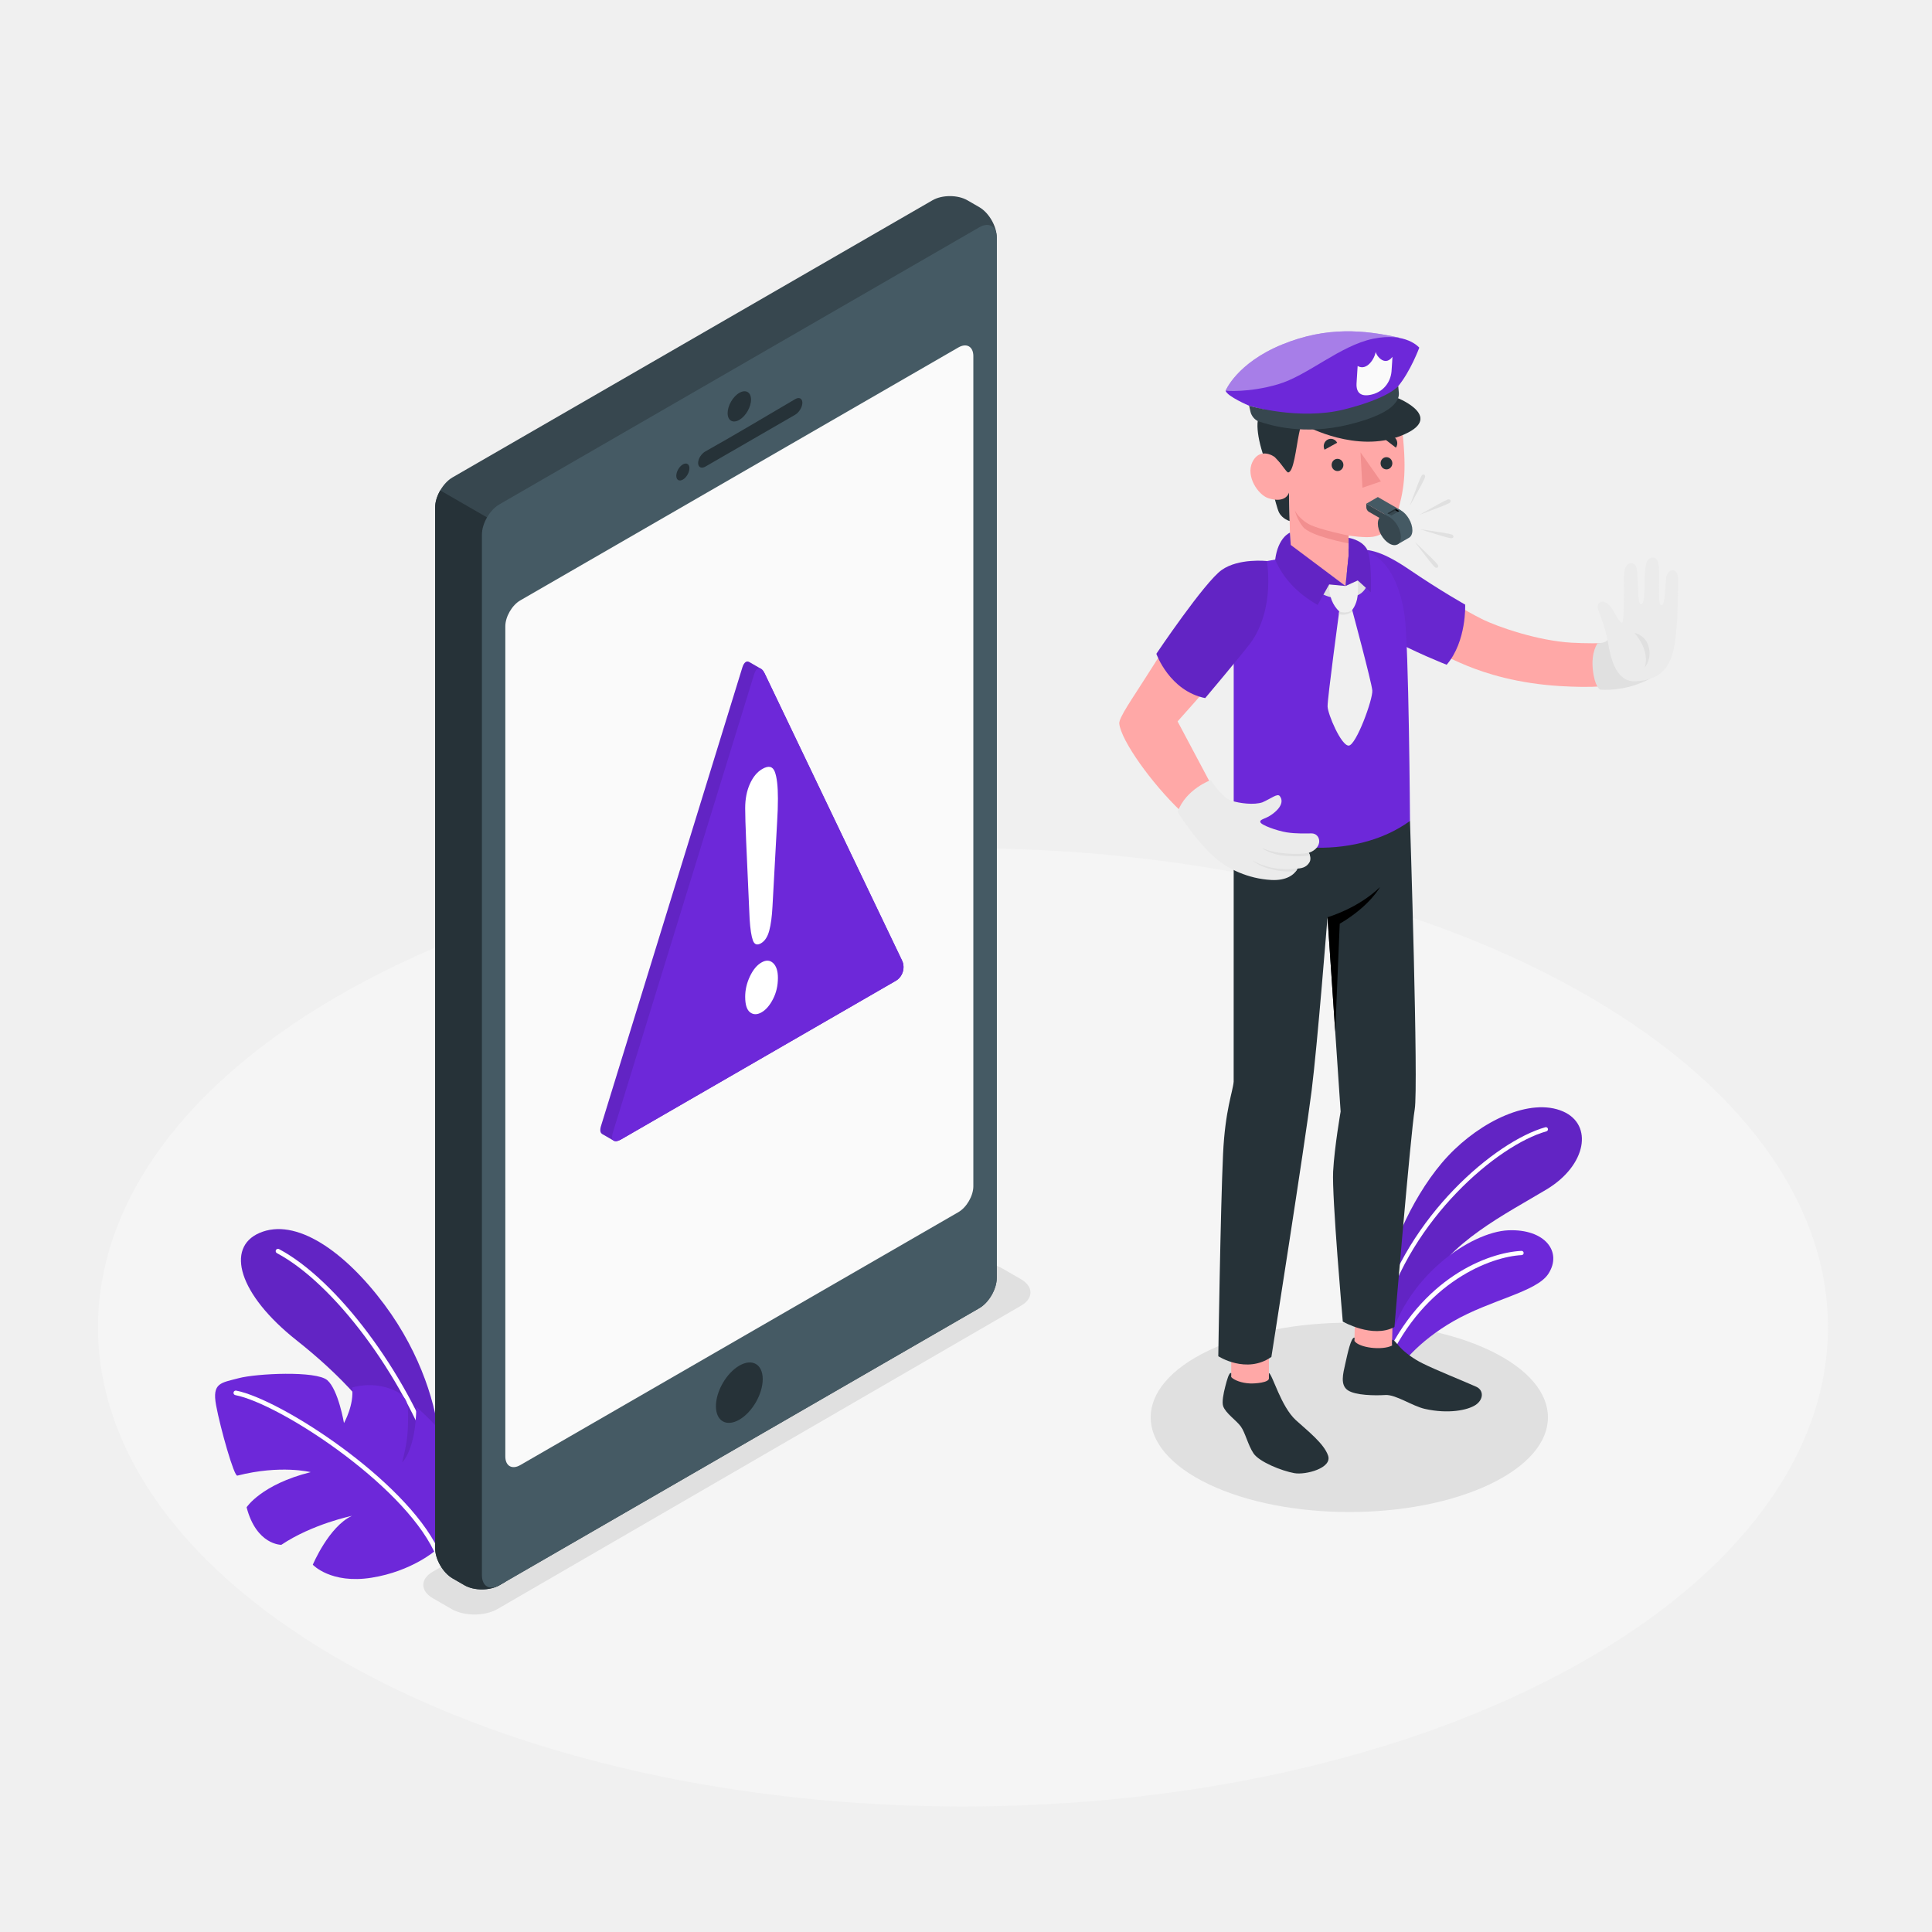
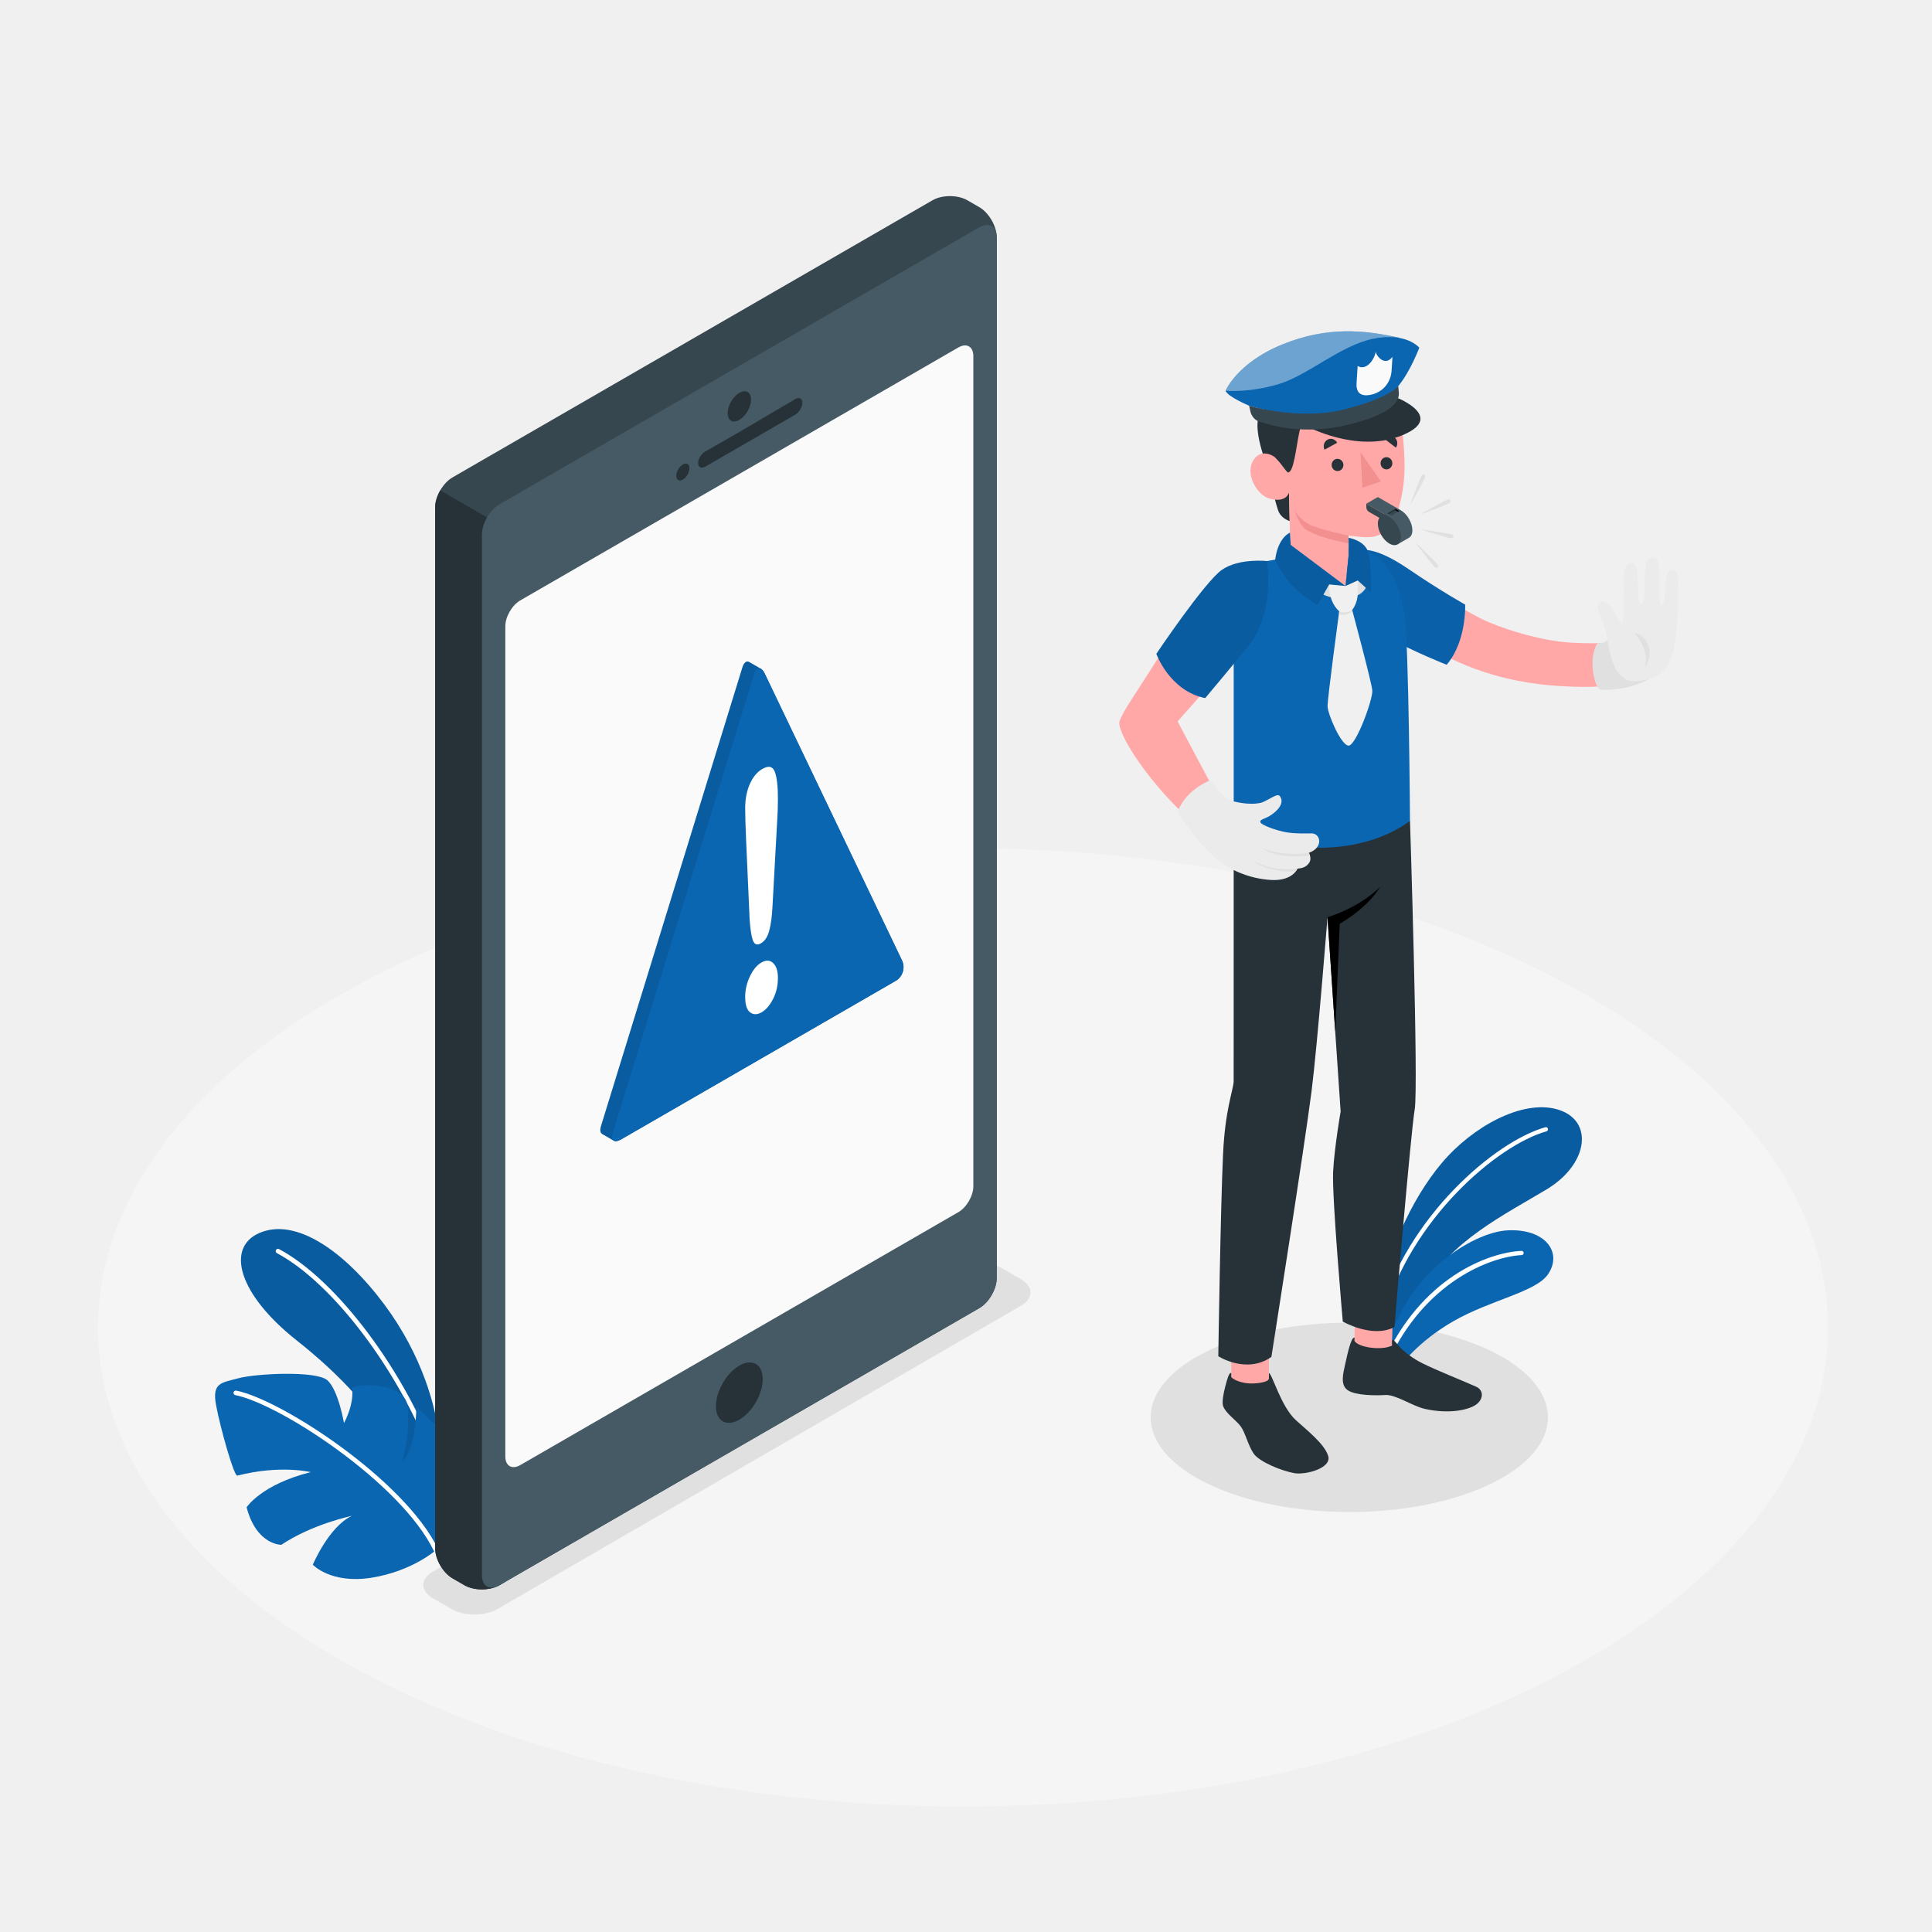
<svg xmlns="http://www.w3.org/2000/svg" version="1.1" x="0px" y="0px" viewBox="0 0 500 500" style="enable-background:new 0 0 500 500;" xml:space="preserve">
  <g id="Floor">
    <path id="Floor_5_" style="fill:#F5F5F5;" d="M407.51,431.19c-87.422,48.426-229.162,48.427-316.582,0.001   c-87.422-48.427-87.422-126.941,0-175.367c87.422-48.427,229.161-48.427,316.583-0.001   C494.933,304.248,494.933,382.764,407.51,431.19z" />
  </g>
  <g id="Shadow">
    <path id="Shadow_6_" style="fill:#E0E0E0;" d="M116.856,416.413l-4.845-2.797c-3.286-1.897-3.286-4.973,0-6.871l135.466-78.488   c3.286-1.897,8.614-1.897,11.9,0l4.846,2.798c3.286,1.897,3.286,4.973,0,6.87l-135.468,78.488   C125.47,418.31,120.142,418.31,116.856,416.413z" />
    <path id="Shadow_5_" style="fill:#E0E0E0;" d="M385.552,384.135c-20.076,9.57-52.626,9.57-72.702,0   c-20.076-9.567-20.076-25.082,0-34.651c20.076-9.567,52.625-9.567,72.702,0C405.628,359.054,405.628,374.568,385.552,384.135z" />
  </g>
  <g id="Plants">
    <g id="Plants_2_">
      <g id="XMLID_1284_">
        <g id="XMLID_1288_">
-           <path id="XMLID_1290_" style="fill:#6D28D9;" d="M358.93,330.827c0.602-7.483,7.261-22.548,15.807-31.639      c8.547-9.092,21.327-15.214,29.76-11.55c7.855,3.413,6.128,13.939-4.237,20.173c-10.365,6.234-25.805,13.87-31.091,25.662      l-10.24,14.166V330.827z" />
+           <path id="XMLID_1290_" style="fill:#0B66B2;" d="M358.93,330.827c0.602-7.483,7.261-22.548,15.807-31.639      c8.547-9.092,21.327-15.214,29.76-11.55c7.855,3.413,6.128,13.939-4.237,20.173c-10.365,6.234-25.805,13.87-31.091,25.662      l-10.24,14.166V330.827z" />
          <path id="XMLID_1289_" style="opacity:0.1;" d="M358.93,330.827c0.602-7.483,7.261-22.548,15.807-31.639      c8.547-9.092,21.327-15.214,29.76-11.55c7.855,3.413,6.128,13.939-4.237,20.173c-10.365,6.234-25.805,13.87-31.091,25.662      l-10.24,14.166V330.827z" />
        </g>
        <g id="XMLID_1286_">
          <path id="XMLID_1287_" style="fill:#FFFFFF;" d="M357.555,341.022c0.24,0,0.46-0.159,0.528-0.4      c7.065-25.141,29.399-44.242,42.136-47.835c0.291-0.082,0.461-0.386,0.379-0.677c-0.081-0.29-0.378-0.466-0.677-0.379      c-12.98,3.661-35.723,23.072-42.894,48.594c-0.082,0.291,0.088,0.594,0.379,0.676      C357.456,341.015,357.506,341.022,357.555,341.022z" />
        </g>
      </g>
      <g id="XMLID_1277_">
        <g id="XMLID_1281_">
-           <path id="XMLID_1283_" style="fill:#6D28D9;" d="M360.05,357.679c1.54-4.11,7.236-10.638,16.007-15.704      c9.703-5.604,21.571-7.585,24.65-12.306c3.699-5.671-0.85-11.677-10.387-11.265c-9.537,0.412-27.176,11.96-31.389,31.144      L360.05,357.679z" />
+           <path id="XMLID_1283_" style="fill:#0B66B2;" d="M360.05,357.679c1.54-4.11,7.236-10.638,16.007-15.704      c9.703-5.604,21.571-7.585,24.65-12.306c3.699-5.671-0.85-11.677-10.387-11.265c-9.537,0.412-27.176,11.96-31.389,31.144      L360.05,357.679z" />
        </g>
        <g id="XMLID_1278_">
          <path id="XMLID_1279_" style="fill:#FFFFFF;" d="M358.577,353.118c0.209,0,0.408-0.12,0.5-0.323      c9.593-21.254,26.907-27.592,34.721-27.974c0.302-0.014,0.536-0.272,0.521-0.575c-0.014-0.303-0.26-0.536-0.575-0.521      c-8.641,0.422-25.876,6.925-35.668,28.619c-0.124,0.276-0.001,0.601,0.275,0.726      C358.425,353.103,358.502,353.118,358.577,353.118z" />
        </g>
      </g>
    </g>
    <g id="Plants_1_">
      <g id="XMLID_1250_">
-         <path id="XMLID_1251_" style="fill:#6D28D9;" d="M113.683,372.699c-0.67-8.329-4.483-22.01-14.167-35.028     c-10.364-13.932-22.999-22.651-32.386-18.573c-8.743,3.798-5.428,15.863,9.618,27.767c10.558,8.353,21.506,19.219,27.389,32.344     l9.546,16.7V372.699z" />
+         <path id="XMLID_1251_" style="fill:#0B66B2;" d="M113.683,372.699c-0.67-8.329-4.483-22.01-14.167-35.028     c-10.364-13.932-22.999-22.651-32.386-18.573c-8.743,3.798-5.428,15.863,9.618,27.767c10.558,8.353,21.506,19.219,27.389,32.344     l9.546,16.7V372.699z" />
      </g>
      <g id="XMLID_1248_" style="opacity:0.1;">
        <path id="XMLID_1249_" d="M113.683,372.699c-0.67-8.329-4.483-22.01-14.167-35.028c-10.364-13.932-22.999-22.651-32.386-18.573     c-8.743,3.798-5.428,15.863,9.618,27.767c10.558,8.353,21.506,19.219,27.389,32.344l9.546,16.7V372.699z" />
      </g>
      <g id="XMLID_1246_">
        <path id="XMLID_1247_" style="fill:#FFFFFF;" d="M112.838,379.048c-0.242,0-0.469-0.149-0.556-0.39     c-8.387-23.091-25.851-46.456-40.622-54.349c-0.289-0.155-0.398-0.513-0.244-0.801c0.156-0.29,0.513-0.397,0.801-0.244     c15.001,8.016,32.702,31.656,41.177,54.989c0.112,0.307-0.046,0.647-0.354,0.759     C112.973,379.036,112.905,379.048,112.838,379.048z" />
      </g>
      <g id="XMLID_1232_">
-         <path id="XMLID_1245_" style="fill:#6D28D9;" d="M112.838,401.16c0,0-6.182,5.489-16.71,7.156     c-10.528,1.667-15.174-3.368-15.174-3.368s4.146-9.874,10.125-12.645c0,0-10.137,2.066-18.272,7.495c0,0-6.429,0.097-8.988-9.714     c0,0,3.809-5.905,16.589-9.095c0,0-7.775-1.957-18.979,0.901c-0.84,0.334-4.422-12.352-5.505-18.205     c-1.083-5.853,1.269-5.791,5.832-7.01c4.563-1.218,20.1-1.984,22.957,0.526c2.856,2.509,4.308,11.09,4.308,11.09     s2.732-4.856,2.078-9.19c0,0,4.582-1.555,9.708,0.232c5.126,1.787,4.8,4.285,4.8,8.015c0,3.989-0.394,6.637-1.535,11.106     c0,0,3.54-3.063,3.665-14.353c0,0,6.928,5.929,9.71,11.025C120.225,380.224,119.52,393.556,112.838,401.16z" />
+         <path id="XMLID_1245_" style="fill:#0B66B2;" d="M112.838,401.16c0,0-6.182,5.489-16.71,7.156     c-10.528,1.667-15.174-3.368-15.174-3.368s4.146-9.874,10.125-12.645c0,0-10.137,2.066-18.272,7.495c0,0-6.429,0.097-8.988-9.714     c0,0,3.809-5.905,16.589-9.095c0,0-7.775-1.957-18.979,0.901c-0.84,0.334-4.422-12.352-5.505-18.205     c-1.083-5.853,1.269-5.791,5.832-7.01c4.563-1.218,20.1-1.984,22.957,0.526c2.856,2.509,4.308,11.09,4.308,11.09     s2.732-4.856,2.078-9.19c0,0,4.582-1.555,9.708,0.232c5.126,1.787,4.8,4.285,4.8,8.015c0,3.989-0.394,6.637-1.535,11.106     c0,0,3.54-3.063,3.665-14.353c0,0,6.928,5.929,9.71,11.025C120.225,380.224,119.52,393.556,112.838,401.16z" />
        <g id="XMLID_1243_">
          <path id="XMLID_1244_" style="fill:#FFFFFF;" d="M112.838,401.752c-0.22,0-0.431-0.124-0.533-0.335      c-8.496-17.651-40.082-38.161-51.397-40.361c-0.32-0.063-0.531-0.374-0.468-0.695c0.062-0.321,0.377-0.527,0.695-0.468      c11.501,2.237,43.606,23.078,52.236,41.011c0.142,0.295,0.018,0.649-0.276,0.79      C113.011,401.733,112.925,401.752,112.838,401.752z" />
        </g>
      </g>
    </g>
  </g>
  <g id="Device">
    <g id="Device_1_">
      <g id="Device_2_">
        <path id="XMLID_1297_" style="fill:#37474F;" d="M120.2,410.259l-3.073-1.774c-2.496-1.441-4.519-4.946-4.519-7.828v-269.29     c0-2.882,2.023-6.386,4.519-7.827l124.197-71.706c2.496-1.441,6.542-1.441,9.038,0l3.076,1.775     c2.496,1.441,4.519,4.945,4.519,7.827v269.289c0,2.882-2.023,6.387-4.519,7.827l-124.2,71.706     C126.742,411.7,122.696,411.7,120.2,410.259z" />
        <path id="XMLID_1296_" style="fill:#263238;" d="M130.775,136.638l-16.844-9.725c-0.818,1.417-1.323,3.013-1.323,4.454v269.29     c0,2.882,2.023,6.387,4.519,7.828l3.073,1.774c2.496,1.441,6.542,1.441,9.038,0l1.538-0.887V136.638z" />
        <path id="XMLID_1295_" style="fill:#455A64;" d="M124.719,138.36v269.29c0,2.882,2.023,4.05,4.519,2.609l124.2-71.706     c2.496-1.441,4.519-4.945,4.519-7.827V61.436c0-2.882-2.023-4.05-4.519-2.609l-124.2,71.706     C126.742,131.974,124.719,135.478,124.719,138.36z" />
        <path id="XMLID_1294_" style="fill:#FAFAFA;" d="M134.649,155.382l113.378-65.459c2.139-1.235,3.874-0.234,3.874,2.236v214.835     c0,2.47-1.734,5.474-3.873,6.709L134.65,379.163c-2.139,1.235-3.874,0.234-3.874-2.236l-0.001-214.835     C130.775,159.621,132.509,156.617,134.649,155.382z" />
        <path id="XMLID_1276_" style="fill:#263238;" d="M191.337,101.673c1.672-0.966,3.028-0.183,3.028,1.748     c0,1.931-1.356,4.279-3.028,5.245c-1.672,0.965-3.028,0.183-3.028-1.748C188.309,104.986,189.665,102.638,191.337,101.673z" />
        <g id="XMLID_1273_">
          <path id="XMLID_1275_" style="fill:#263238;" d="M182.593,116.799c6.152-3.402,17.129-9.934,23.195-13.502      c1.03-0.606,1.864-0.188,1.864,0.932c0,1.121-0.839,2.514-1.873,3.111l-23.234,13.419c-1.035,0.597-1.873,0.173-1.873-0.948      C180.672,118.691,181.548,117.377,182.593,116.799z" />
          <path id="XMLID_1274_" style="fill:#263238;" d="M176.723,120.191c0.939-0.542,1.7-0.103,1.7,0.982      c0,1.084-0.761,2.403-1.7,2.945c-0.939,0.542-1.7,0.103-1.7-0.982C175.023,122.052,175.784,120.733,176.723,120.191z" />
        </g>
        <path id="XMLID_1272_" style="fill:#263238;" d="M191.337,353.426c3.345-1.931,6.056-0.365,6.056,3.497     c0,3.862-2.711,8.559-6.056,10.49c-3.345,1.931-6.056,0.366-6.056-3.497C185.281,360.054,187.993,355.358,191.337,353.426z" />
      </g>
      <g id="Alert">
-         <path id="XMLID_1382_" style="fill:#6D28D9;" d="M233.449,248.579l-35.555-74.286c-0.295-0.616-0.625-1.015-0.957-1.207     l0.001-0.004l-3.052-1.762l-0.001,0.004c-0.673-0.386-1.353,0.088-1.761,1.411l-36.583,118.677     c-0.331,1.075-0.188,1.775,0.289,2.04l-0.006,0.02l3.049,1.761l0.006-0.02c0.401,0.221,1.033,0.139,1.851-0.333l71.09-41.044     C233.614,252.801,234.343,250.447,233.449,248.579z" />
+         <path id="XMLID_1382_" style="fill:#0B66B2;" d="M233.449,248.579l-35.555-74.286c-0.295-0.616-0.625-1.015-0.957-1.207     l0.001-0.004l-3.052-1.762l-0.001,0.004c-0.673-0.386-1.353,0.088-1.761,1.411l-36.583,118.677     c-0.331,1.075-0.188,1.775,0.289,2.04l-0.006,0.02l3.049,1.761l0.006-0.02c0.401,0.221,1.033,0.139,1.851-0.333l71.09-41.044     C233.614,252.801,234.343,250.447,233.449,248.579z" />
        <path id="XMLID_1379_" style="opacity:0.1;" d="M233.449,248.579l-35.555-74.286c-0.295-0.616-0.625-1.015-0.957-1.207     l0.001-0.004l-3.052-1.762l-0.001,0.004c-0.673-0.386-1.353,0.088-1.761,1.411l-36.583,118.677     c-0.331,1.075-0.188,1.775,0.289,2.04l-0.006,0.02l3.049,1.761l0.006-0.02c0.401,0.221,1.033,0.139,1.851-0.333l71.09-41.044     C233.614,252.801,234.343,250.447,233.449,248.579z" />
-         <path id="XMLID_1378_" style="fill:#6D28D9;" d="M158.587,293.172l36.583-118.677c0.61-1.979,1.829-2.069,2.724-0.201     l35.555,74.286c0.894,1.868,0.165,4.222-1.629,5.258l-71.09,41.044C158.937,295.916,157.977,295.151,158.587,293.172z" />
+         <path id="XMLID_1378_" style="fill:#0B66B2;" d="M158.587,293.172l36.583-118.677c0.61-1.979,1.829-2.069,2.724-0.201     l35.555,74.286c0.894,1.868,0.165,4.222-1.629,5.258l-71.09,41.044C158.937,295.916,157.977,295.151,158.587,293.172z" />
        <path id="XMLID_1383_" style="fill:#FFFFFF;" d="M194.002,237.87l-0.898-20.168c-0.168-3.934-0.252-6.778-0.252-8.535     c0-2.389,0.407-4.489,1.22-6.297c0.814-1.809,1.884-3.096,3.212-3.862c1.608-0.929,2.683-0.692,3.226,0.707     c0.542,1.4,0.814,3.712,0.814,6.937c0,1.9-0.066,3.868-0.196,5.9l-1.206,21.988c-0.131,2.609-0.411,4.715-0.842,6.316     c-0.43,1.602-1.141,2.688-2.132,3.261c-1.01,0.583-1.711,0.333-2.104-0.751C194.451,242.283,194.171,240.451,194.002,237.87z      M197.116,261.976c-1.141,0.659-2.137,0.665-2.988,0.019c-0.851-0.645-1.276-1.991-1.276-4.035c0-1.785,0.407-3.539,1.22-5.261     c0.814-1.721,1.809-2.923,2.987-3.603c1.178-0.68,2.183-0.634,3.016,0.137c0.832,0.772,1.248,2.051,1.248,3.836     c0,2.015-0.421,3.842-1.262,5.479C199.22,260.185,198.238,261.328,197.116,261.976z" />
      </g>
    </g>
  </g>
  <g id="Character">
    <g id="Character_3_">
      <g id="XMLID_1528_">
        <path id="XMLID_1529_" style="fill:#FFA8A7;" d="M424.141,165.242c-2.436,1.113-10.167,1.481-17.412,1.085     c-8.548-0.468-19.042-4.024-23.324-6.176c-8.693-4.37-20.079-12.497-24.956-15.327c-4.877-2.829-7.602-1.947-10.449-0.27     c-3.345,1.97-3.863,6.274,2.617,11.179c6.481,4.905,18.809,12.359,29.059,16.568c4.968,2.04,13.185,4.615,24.167,5.259     c7.672,0.45,13.872,0.311,21.266-1.786C427.351,175.14,426.388,164.215,424.141,165.242z" />
      </g>
      <g>
        <path id="XMLID_531_" style="fill:#E0E0E0;" d="M416.003,165.551c-0.2,0.868-2.55,0.924-2.55,0.924s-1.701,2.194-1.239,6.721     c0.462,4.528,1.855,5.27,1.855,5.27s6.524,0.727,13.105-2.912L416.003,165.551z" />
        <path id="XMLID_394_" style="fill:#EBEBEB;" d="M423.009,176.327c6.905-0.238,9.456-3.733,10.417-9.791     c0.961-6.058,0.799-13.97,0.875-16.064c0.077-2.113-0.538-2.818-1.376-2.941c-0.315-0.046-1.648,0.296-1.796,2.534     c-0.271,4.084-0.377,6.598-1.156,6.569c-0.775-0.028-0.652-3.057-0.59-7.185c0.041-2.779-0.046-5.126-1.599-5.126     c-1.65,0-2.062,1.653-2.144,5.42c-0.082,3.766,0.022,6.546-0.989,6.621c-0.804,0.06-0.638-3.93-0.819-6.506     c-0.182-2.595-0.176-4.111-1.784-4.078c-1.459,0.03-1.854,2.101-1.794,4.636c0.055,2.341,0.002,9.473-0.263,10.36     c-0.446,1.493-1.989-2.172-3.117-3.676c-1.85-2.467-4.105-1.338-3.192,0.907c0.913,2.245,1.97,5.445,2.508,8.507     C416.675,169.281,417.844,176.353,423.009,176.327z" />
        <path id="XMLID_88_" style="fill:#E0E0E0;" d="M422.983,163.816c0,0,4.158,4.331,2.657,8.956c0,0,2.269-2.647,0.744-6.202     C425.348,164.152,422.983,163.816,422.983,163.816z" />
      </g>
      <g id="XMLID_538_">
-         <path id="XMLID_99_" style="fill:#6D28D9;" d="M351.019,142.08c2.839,0.322,5.53-0.234,13.69,5.319     c8.16,5.553,14.476,9.073,14.476,9.073s0.408,9.487-4.79,15.567c0,0-8.948-3.525-14.83-6.936     C353.684,161.692,351.019,142.08,351.019,142.08z" />
+         <path id="XMLID_99_" style="fill:#0B66B2;" d="M351.019,142.08c2.839,0.322,5.53-0.234,13.69,5.319     c8.16,5.553,14.476,9.073,14.476,9.073s0.408,9.487-4.79,15.567c0,0-8.948-3.525-14.83-6.936     C353.684,161.692,351.019,142.08,351.019,142.08z" />
        <path id="XMLID_533_" style="opacity:0.05;" d="M351.019,142.08c2.839,0.322,5.53-0.234,13.69,5.319     c8.16,5.553,14.476,9.073,14.476,9.073s0.408,9.487-4.79,15.567c0,0-8.948-3.525-14.83-6.936     C353.684,161.692,351.019,142.08,351.019,142.08z" />
      </g>
      <g id="XMLID_1504_">
        <g id="XMLID_816_">
          <rect id="XMLID_1525_" x="318.641" y="344.833" transform="matrix(-1 -1.224647e-16 1.224647e-16 -1 647.0361 706.3655)" style="fill:#FFA8A7;" width="9.755" height="16.699" />
          <polygon id="XMLID_1524_" style="fill:#FFA8A7;" points="350.451,349.401 360.2,349.736 360.688,332.063 350.939,331.728           " />
          <path id="XMLID_1523_" style="fill:#263238;" d="M319.281,212.457c0,9.315-0.01,67.473-0.01,67.473      c-0.227,2.681-2.206,7.323-2.745,18.734c-0.66,13.989-1.232,52.329-1.232,52.329s7.282,4.708,13.74,0.174      c0,0,8.658-54.98,10.406-68.839c1.526-12.095,4.114-44.954,4.114-44.954l3.399,50.295c0,0-1.591,9.092-1.94,15.509      c-0.349,6.417,2.499,38.844,2.499,38.844s7.709,4.433,13.365,1.41c0,0,4.243-50.522,5.249-56.318      c1.006-5.796-1.219-74.659-1.219-74.659H319.281z" />
          <path id="XMLID_1506_" style="fill:#263238;" d="M328.396,356.717v-1.395c0.933,0.407,3.102,8.681,6.972,12.211      c3.077,2.807,7.274,6.048,8.342,9.177c1.111,3.254-5.845,5.051-8.72,4.542c-3.34-0.591-9.129-2.943-10.583-5.123      c-1.453-2.18-2.134-5.397-3.315-6.995c-1.181-1.598-3.903-3.382-4.542-5.231c-0.351-1.016,0.066-3.241,0.559-5.121      c0.452-1.725,0.942-3.621,1.531-3.46c0.002,0.21,0,1.064,0,1.064c0.708,0.785,2.667,1.564,4.877,1.649      C324.945,358.089,328.407,357.806,328.396,356.717z" />
          <path id="XMLID_1505_" style="fill:#263238;" d="M360.303,346.728c0.507,0.018,0.919,0.732,2.036,1.941      c1.35,1.462,3.559,3.038,5.738,4.129c3.653,1.828,10.754,4.641,13.968,6.089c2.008,0.905,1.914,3.33-0.162,4.71      c-2.076,1.38-7.086,2.375-13.103,1.029c-3.278-0.733-7.544-3.76-10.245-3.597c-2.701,0.163-7.754,0.124-9.748-1.25      c-1.993-1.374-1.196-4.309-0.632-6.83c0.615-2.752,1.495-6.963,2.406-6.775l-0.03,0.866c1.173,1.776,7.144,2.501,9.72,1.194      L360.303,346.728z" />
          <path id="XMLID_1501_" d="M343.554,237.375c0,0,7.797-2.196,13.584-7.789c0,0-2.621,4.908-10.416,9.475l-1.166,27.945      L343.554,237.375z" />
        </g>
-         <path id="XMLID_1522_" style="fill:#6D28D9;" d="M328.653,145.069c-1.312,0.233-2.834,0.46-4.027,0.928     c-2.676,1.05-3.901,4.349-4.544,7.263c-0.462,2.093-0.801,4.589-0.801,7.407v19.113v32.677c6.841,7.442,30.688,10.909,45.626,0     c0,0-0.293-45.745-1.412-53.26c-1.944-13.056-8.194-17.713-14.471-17.226l-15.058,2.155L328.653,145.069z" />
+         <path id="XMLID_1522_" style="fill:#0B66B2;" d="M328.653,145.069c-1.312,0.233-2.834,0.46-4.027,0.928     c-2.676,1.05-3.901,4.349-4.544,7.263c-0.462,2.093-0.801,4.589-0.801,7.407v19.113v32.677c6.841,7.442,30.688,10.909,45.626,0     c0,0-0.293-45.745-1.412-53.26c-1.944-13.056-8.194-17.713-14.471-17.226l-15.058,2.155L328.653,145.069z" />
        <g id="XMLID_546_">
          <path id="XMLID_541_" style="fill:#FFA8A7;" d="M326.238,145.523c-4.681,0.68-9.368,0.362-14.335,7.323      c-5.479,7.68-7.076,9.326-15.53,22.695c-3.235,5.116-6.866,10.25-6.708,11.726c0.467,4.367,8.288,15.398,16.05,22.784      l7.854-6.778l-8.809-16.574c0,0,7.022-7.861,9.806-11.159c4.715-5.586,8.466-9.991,8.466-9.991      C325.574,159.913,327.728,155.208,326.238,145.523z" />
-           <path id="XMLID_539_" style="fill:#6D28D9;" d="M327.893,145.202c0,0-7.286-0.825-11.723,2.315      c-4.438,3.141-16.904,21.683-16.904,21.683s3.378,9.581,12.636,11.467c0,0,9.258-10.988,11.707-14.23      C326.293,162.886,329.26,155.669,327.893,145.202z" />
+           <path id="XMLID_539_" style="fill:#0B66B2;" d="M327.893,145.202c0,0-7.286-0.825-11.723,2.315      c-4.438,3.141-16.904,21.683-16.904,21.683s3.378,9.581,12.636,11.467c0,0,9.258-10.988,11.707-14.23      C326.293,162.886,329.26,155.669,327.893,145.202z" />
          <path id="XMLID_540_" style="opacity:0.1;" d="M327.893,145.202c0,0-7.286-0.825-11.723,2.315      c-4.438,3.141-16.904,21.683-16.904,21.683s3.378,9.581,12.636,11.467c0,0,9.258-10.988,11.707-14.23      C326.293,162.886,329.26,155.669,327.893,145.202z" />
          <g id="XMLID_542_">
            <path id="XMLID_543_" style="fill:#EBEBEB;" d="M339.405,215.68c-1.233,0.012-3.976,0.123-6.428-0.27       c-2.453-0.393-6.722-1.902-6.812-2.684c-0.09-0.782,1.28-0.688,3.082-2.007c2.75-2.012,2.745-3.687,1.964-4.69       c-0.606-0.779-2.17,0.591-4.494,1.611c-2.196,0.732-5.778,0.287-8.077-0.427c-2.302-0.715-5.319-5.319-5.319-5.319       s-6.491,2.373-8.561,8.258c0,0,4.744,7.602,9.946,12.048c3.078,2.63,8.247,5.202,14.288,5.538       c3.963,0.22,6.094-1.411,6.786-2.947c1.498-0.081,2.521-0.579,3.132-1.677c0.601-1.082-0.192-2.403-0.192-2.403       C342.608,219.344,341.788,215.657,339.405,215.68z" />
            <path id="XMLID_544_" style="fill:#E0E0E0;" d="M338.72,220.711c-2.785,0.618-9.102,0.277-12.171-1.312       c0,0,1.85,1.795,6.453,2.111c4.603,0.316,5.982-0.194,5.982-0.194C338.918,221.11,338.83,220.909,338.72,220.711z" />
            <path id="XMLID_545_" style="fill:#E0E0E0;" d="M335.78,224.791c-1.744,0.215-6.821,0.653-11.691-2.135       c0,0,3.583,3.322,11.271,2.841C335.525,225.282,335.662,225.044,335.78,224.791z" />
          </g>
        </g>
        <g id="XMLID_1507_">
          <g id="XMLID_1515_">
            <path id="XMLID_1521_" style="fill:#263238;" d="M327.865,120.348c0,0,2.244,10.543,3.144,12.276       c0.9,1.732,2.76,2.225,2.76,2.225l-0.157-7.417L327.865,120.348z" />
            <path id="XMLID_1520_" style="fill:#263238;" d="M330.682,105.244c0,0-2.417-0.414-4.301,1.512       c-1.847,1.889-0.816,7.801,1.485,13.592l4.227,0.485L330.682,105.244z" />
            <path id="XMLID_1519_" style="fill:#FFA8A7;" d="M333.36,120.837c-0.848,0.506-2.057-1.122-3.102-2.216       c-1.045-1.094-4.458-2.588-6.16,0.999c-1.734,3.656,1.503,8.485,4.189,9.329c4.63,1.453,5.325-1.517,5.325-1.517l0.353,16.7       c0,0,6.044,6.418,14.253,7.531l0.81-7.972l-0.013-5.083c0,0,4.195,0.637,6.241,0.32c3.405-0.526,5.547-3.213,6.58-6.898       c1.659-5.92,2.289-10.699,0.881-22.342c-1.543-12.761-16.385-12.893-24.399-7.849       C330.304,106.884,333.36,120.837,333.36,120.837z" />
            <path id="XMLID_1518_" style="fill:#263238;" d="M333.36,122.263c-0.427,0.008-2.047-2.682-3.102-3.642       c-1.462-1.33,0.424-13.377,0.424-13.377c1.754-8.27,16.082-9.428,24.088-6.796c4.153,1.287,6.845,3.157,6.685,6.67       c-0.534,2.294-5.604,3.539-7.531,3.773c-5.423,0.66-13.762-0.794-14.917-0.952c-1.573-0.215-2.004,0.28-2.852,4.444       C335.41,116.04,334.793,122.235,333.36,122.263z" />
            <path id="XMLID_1517_" style="fill:#263238;" d="M330.69,106.181l-5.125-2.751c0.727-1.469,2.464-2.043,3.88-1.283       C330.86,102.906,331.417,104.712,330.69,106.181z" />
            <path id="XMLID_1516_" style="fill:#F28F8F;" d="M349.016,138.608c0,0-7.6-1.531-10.258-2.944       c-1.778-0.945-3.243-2.584-3.673-3.634c0,0,0.498,2.255,2.087,4.287c1.943,2.484,11.844,4.314,11.844,4.314L349.016,138.608z" />
          </g>
          <g id="XMLID_1508_">
            <path id="XMLID_1514_" style="fill:#263238;" d="M347.671,120.333c0,0.874-0.682,1.581-1.523,1.578       c-0.841-0.002-1.523-0.713-1.523-1.587c0-0.874,0.682-1.58,1.523-1.578C346.988,118.749,347.671,119.46,347.671,120.333z" />
            <path id="XMLID_1513_" style="fill:#263238;" d="M346.055,114.583l-3.258,1.798c-0.48-0.936-0.14-2.098,0.759-2.594       C344.456,113.291,345.575,113.647,346.055,114.583z" />
            <path id="XMLID_1511_" style="fill:#263238;" d="M361.253,115.851l-2.971-2.288c0.606-0.851,1.763-1.028,2.583-0.396       C361.685,113.798,361.859,115,361.253,115.851z" />
            <path id="XMLID_1510_" style="fill:#263238;" d="M360.338,119.9c0,0.874-0.682,1.58-1.523,1.578       c-0.841-0.002-1.523-0.712-1.523-1.586c0-0.874,0.682-1.581,1.523-1.578C359.656,118.315,360.338,119.026,360.338,119.9z" />
            <polygon id="XMLID_1509_" style="fill:#F28F8F;" points="352.096,117.059 352.596,126.218 357.379,124.588      " />
          </g>
        </g>
      </g>
      <g id="XMLID_1485_">
        <path id="XMLID_1493_" style="fill:#263238;" d="M338.176,110.309c0,0,12.879,7.002,24.369,2.479     c11.802-4.645-0.722-9.731-0.722-9.731L338.176,110.309z" />
        <g id="XMLID_1486_">
          <g id="XMLID_1490_">
-             <path id="XMLID_1492_" style="fill:#6D28D9;" d="M362.129,87.402c-8.91-1.977-18.638-3.021-30.326,1.762       c-11.689,4.783-14.625,11.957-14.625,11.957s11.332,3.877,20.897,1.779C347.64,100.802,362.129,87.402,362.129,87.402z" />
+             <path id="XMLID_1492_" style="fill:#0B66B2;" d="M362.129,87.402c-8.91-1.977-18.638-3.021-30.326,1.762       c-11.689,4.783-14.625,11.957-14.625,11.957s11.332,3.877,20.897,1.779C347.64,100.802,362.129,87.402,362.129,87.402z" />
            <path id="XMLID_1491_" style="opacity:0.4;fill:#FFFFFF;" d="M362.129,87.402c-8.91-1.977-18.638-3.021-30.326,1.762       c-11.689,4.783-14.625,11.957-14.625,11.957s11.332,3.877,20.897,1.779C347.64,100.802,362.129,87.402,362.129,87.402z" />
          </g>
-           <path id="XMLID_1489_" style="fill:#6D28D9;" d="M323.266,105.005c0,0-5.65-2.402-6.088-3.885c0,0,5.904,0.584,13.58-1.667      c7.676-2.251,16.005-10,24.603-11.782c8.598-1.783,11.949,2.306,11.949,2.306s-2.272,6.127-5.447,9.943      c0,0-2.996,5.852-13.105,7.758C338.651,109.584,323.266,105.005,323.266,105.005z" />
+           <path id="XMLID_1489_" style="fill:#0B66B2;" d="M323.266,105.005c0,0-5.65-2.402-6.088-3.885c0,0,5.904,0.584,13.58-1.667      c7.676-2.251,16.005-10,24.603-11.782c8.598-1.783,11.949,2.306,11.949,2.306s-2.272,6.127-5.447,9.943      c0,0-2.996,5.852-13.105,7.758C338.651,109.584,323.266,105.005,323.266,105.005z" />
          <path id="XMLID_1488_" style="fill:#37474F;" d="M323.266,105.005l0.372,1.611c0.229,0.994,1.101,2.087,2.066,2.419      c3.335,1.148,11.793,3.619,23.154,0.899c7.12-1.704,10.41-3.683,11.763-5.108c1.327-1.397,1.471-2.333,1.383-3.328l-0.139-1.578      c0,0-2.368,3.136-14.021,6.048C336.19,108.88,323.266,105.005,323.266,105.005z" />
          <path id="XMLID_1487_" style="fill:#FAFAFA;" d="M356.029,90.983c-0.202,1.771-2.287,5.117-4.673,3.738      c0,0-0.167,2.624-0.28,4.438c-0.171,2.762,1.404,3.612,4.08,2.909c2.887-0.759,4.699-3.136,4.963-5.891      c0.081-0.842,0.245-3.823,0.245-3.823C358.243,95.137,355.947,91.664,356.029,90.983z" />
        </g>
      </g>
      <g id="XMLID_1225_">
        <g id="XMLID_1224_">
          <path id="XMLID_1226_" style="fill:#E0E0E0;" d="M353.824,151.421c-0.931,2.211-2.647,3.113-5.76,3.462      c-3.113,0.349-6.894-1.193-8.611-2.996l3.872-3.854l4.885,3.618l0.441-4.04L353.824,151.421z" />
        </g>
        <g id="XMLID_1095_">
          <path id="XMLID_1222_" style="fill:#F0F0F0;" d="M349.938,157.862c0,0,5.008,18.573,5.212,20.817      c0.204,2.244-4.183,14.212-6.104,14.28c-1.921,0.068-5.411-8.092-5.468-10.132c-0.057-2.04,3.013-24.602,3.013-24.602      L349.938,157.862z" />
          <path id="XMLID_1223_" style="fill:#F0F0F0;" d="M351.386,150.214c0,0,0.19,2.186-0.065,4.195      c-0.274,2.151-1.383,3.452-1.383,3.452s-1.236,0.982-3.346,0.364c-1.649-1.521-2.733-4.012-2.607-6.979l4.227,0.405      L351.386,150.214z" />
          <path id="XMLID_1096_" style="fill:#E0E0E0;" d="M346.592,158.225c0,0,1.717,0.849,3.346-0.364l0.088,0.326      c0,0-1.46,1.346-3.531,0.759L346.592,158.225z" />
        </g>
        <g id="XMLID_550_">
          <g id="XMLID_855_">
-             <path id="XMLID_1094_" style="fill:#6D28D9;" d="M348.211,151.651l-14.171-10.617l-0.206-3.174c0,0-3.076,1.171-3.817,6.994       c2.022,4.698,5.605,8.638,10.987,11.705l2.981-5.314L348.211,151.651z" />
-             <path id="XMLID_1087_" style="fill:#6D28D9;" d="M349.016,139.193c0,0,3.248,0.46,4.671,2.807       c1.42,2.342,1.095,11.299,1.095,11.299l-3.395-3.084l-3.175,1.437c0.303-2.984,0.812-7.954,0.812-7.954L349.016,139.193z" />
+             <path id="XMLID_1094_" style="fill:#0B66B2;" d="M348.211,151.651l-14.171-10.617l-0.206-3.174c0,0-3.076,1.171-3.817,6.994       c2.022,4.698,5.605,8.638,10.987,11.705l2.981-5.314L348.211,151.651z" />
+             <path id="XMLID_1087_" style="fill:#0B66B2;" d="M349.016,139.193c0,0,3.248,0.46,4.671,2.807       c1.42,2.342,1.095,11.299,1.095,11.299l-3.395-3.084l-3.175,1.437c0.303-2.984,0.812-7.954,0.812-7.954L349.016,139.193z" />
          </g>
        </g>
        <g id="XMLID_1227_" style="opacity:0.1;">
          <g id="XMLID_1228_">
            <path id="XMLID_1230_" d="M348.211,151.651l-14.171-10.617l-0.206-3.174c0,0-3.076,1.171-3.817,6.994       c2.022,4.698,5.605,8.638,10.987,11.705l2.981-5.314L348.211,151.651z" />
            <path id="XMLID_1229_" d="M349.016,139.193c0,0,3.248,0.46,4.671,2.807c1.42,2.342,1.095,11.299,1.095,11.299l-3.395-3.084       l-3.175,1.437c0.303-2.984,0.812-7.954,0.812-7.954L349.016,139.193z" />
          </g>
        </g>
      </g>
      <g id="XMLID_1242_">
        <path id="XMLID_1088_" style="fill:#455A64;" d="M365.526,137.236c0-1.9-1.334-4.212-2.98-5.162     c-0.812-0.469-1.546-0.515-2.084-0.217l-0.002-0.003l-0.02,0.011c-0.001,0.001-0.002,0.001-0.003,0.002l-3.026,1.748l4.256,7.274     l2.984-1.723c0.001,0,0.002-0.001,0.003-0.001l0.009-0.005l-0.001-0.001C365.195,138.844,365.526,138.181,365.526,137.236z" />
        <path id="XMLID_1398_" style="fill:#37474F;" d="M359.565,133.795c1.646,0.95,2.98,3.261,2.98,5.162     c0,1.901-1.334,2.671-2.98,1.721c-1.646-0.95-2.98-3.261-2.98-5.162C356.585,133.615,357.919,132.845,359.565,133.795z" />
        <path id="XMLID_1089_" style="fill:#37474F;" d="M353.605,130.354v0.987c0,0.405,0.285,0.898,0.635,1.101l5.325,3.074l0-1.721     L353.605,130.354z" />
        <polygon id="XMLID_1090_" style="fill:#455A64;" points="356.585,128.633 353.605,130.354 359.565,133.795 362.546,132.074         " />
        <g id="XMLID_687_">
          <path id="XMLID_812_" style="fill:#E0E0E0;" d="M364.904,130.79c0,0,0.185-0.517,0.463-1.293c0.29-0.77,0.677-1.796,1.064-2.823      c0.387-1.026,0.756-2.061,1.101-2.806c0.089-0.185,0.17-0.355,0.242-0.505c0.08-0.147,0.123-0.287,0.216-0.376      c0.18-0.181,0.477-0.195,0.477-0.195l0.196,0.09c0,0,0.183,0.235,0.163,0.489c-0.007,0.128-0.085,0.252-0.145,0.409      c-0.067,0.153-0.143,0.325-0.225,0.513c-0.34,0.747-0.884,1.701-1.411,2.664c-0.527,0.962-1.053,1.925-1.448,2.647      c-0.407,0.716-0.679,1.193-0.679,1.193L364.904,130.79z" />
          <path id="XMLID_813_" style="fill:#E0E0E0;" d="M367.446,133.181c0,0,0.476-0.274,1.19-0.685c0.72-0.399,1.679-0.93,2.639-1.462      c0.96-0.531,1.911-1.081,2.656-1.424c0.187-0.084,0.359-0.16,0.512-0.228c0.156-0.06,0.28-0.139,0.408-0.147      c0.254-0.021,0.49,0.161,0.49,0.161l0.091,0.195c0,0-0.013,0.297-0.192,0.478c-0.089,0.093-0.229,0.137-0.375,0.218      c-0.15,0.073-0.319,0.155-0.504,0.245c-0.743,0.349-1.776,0.723-2.8,1.115c-1.025,0.392-2.049,0.784-2.818,1.078      c-0.774,0.282-1.29,0.469-1.29,0.469L367.446,133.181z" />
          <path id="XMLID_814_" style="fill:#E0E0E0;" d="M367.614,136.979c0,0,0.544,0.075,1.36,0.188      c0.813,0.126,1.897,0.295,2.981,0.463c1.084,0.169,2.172,0.318,2.972,0.504c0.199,0.049,0.382,0.094,0.544,0.134      c0.16,0.048,0.306,0.062,0.412,0.134c0.214,0.14,0.288,0.428,0.288,0.428l-0.048,0.21c0,0-0.192,0.227-0.445,0.26      c-0.127,0.019-0.265-0.032-0.43-0.058c-0.163-0.034-0.347-0.073-0.548-0.116c-0.801-0.18-1.846-0.517-2.896-0.836      c-1.05-0.319-2.1-0.637-2.887-0.876c-0.784-0.252-1.307-0.42-1.307-0.42L367.614,136.979z" />
          <path id="XMLID_815_" style="fill:#E0E0E0;" d="M366.236,140.316c0,0,0.4,0.376,1,0.941c0.59,0.574,1.376,1.339,2.162,2.104      c0.786,0.765,1.587,1.517,2.131,2.131c0.134,0.155,0.257,0.298,0.366,0.424c0.103,0.132,0.214,0.228,0.258,0.348      c0.093,0.238-0.012,0.516-0.012,0.516l-0.161,0.143c0,0-0.288,0.074-0.514-0.046c-0.115-0.058-0.197-0.179-0.317-0.296      c-0.113-0.122-0.241-0.261-0.38-0.412c-0.549-0.61-1.206-1.491-1.877-2.358c-0.671-0.868-1.343-1.735-1.846-2.386      c-0.493-0.66-0.822-1.1-0.822-1.1L366.236,140.316z" />
        </g>
        <g id="XMLID_681_">
          <polygon id="XMLID_8_" style="fill:#37474F;" points="361.11,131.67 359.079,132.842 360.095,133.428 362.126,132.256     " />
          <polygon id="XMLID_680_" style="fill:#263238;" points="359.079,132.842 361.11,131.67 361.11,132.051 359.41,133.033     " />
          <polygon id="XMLID_676_" points="361.11,132.052 361.795,132.447 362.126,132.256 361.11,131.67     " />
        </g>
      </g>
    </g>
  </g>
</svg>
